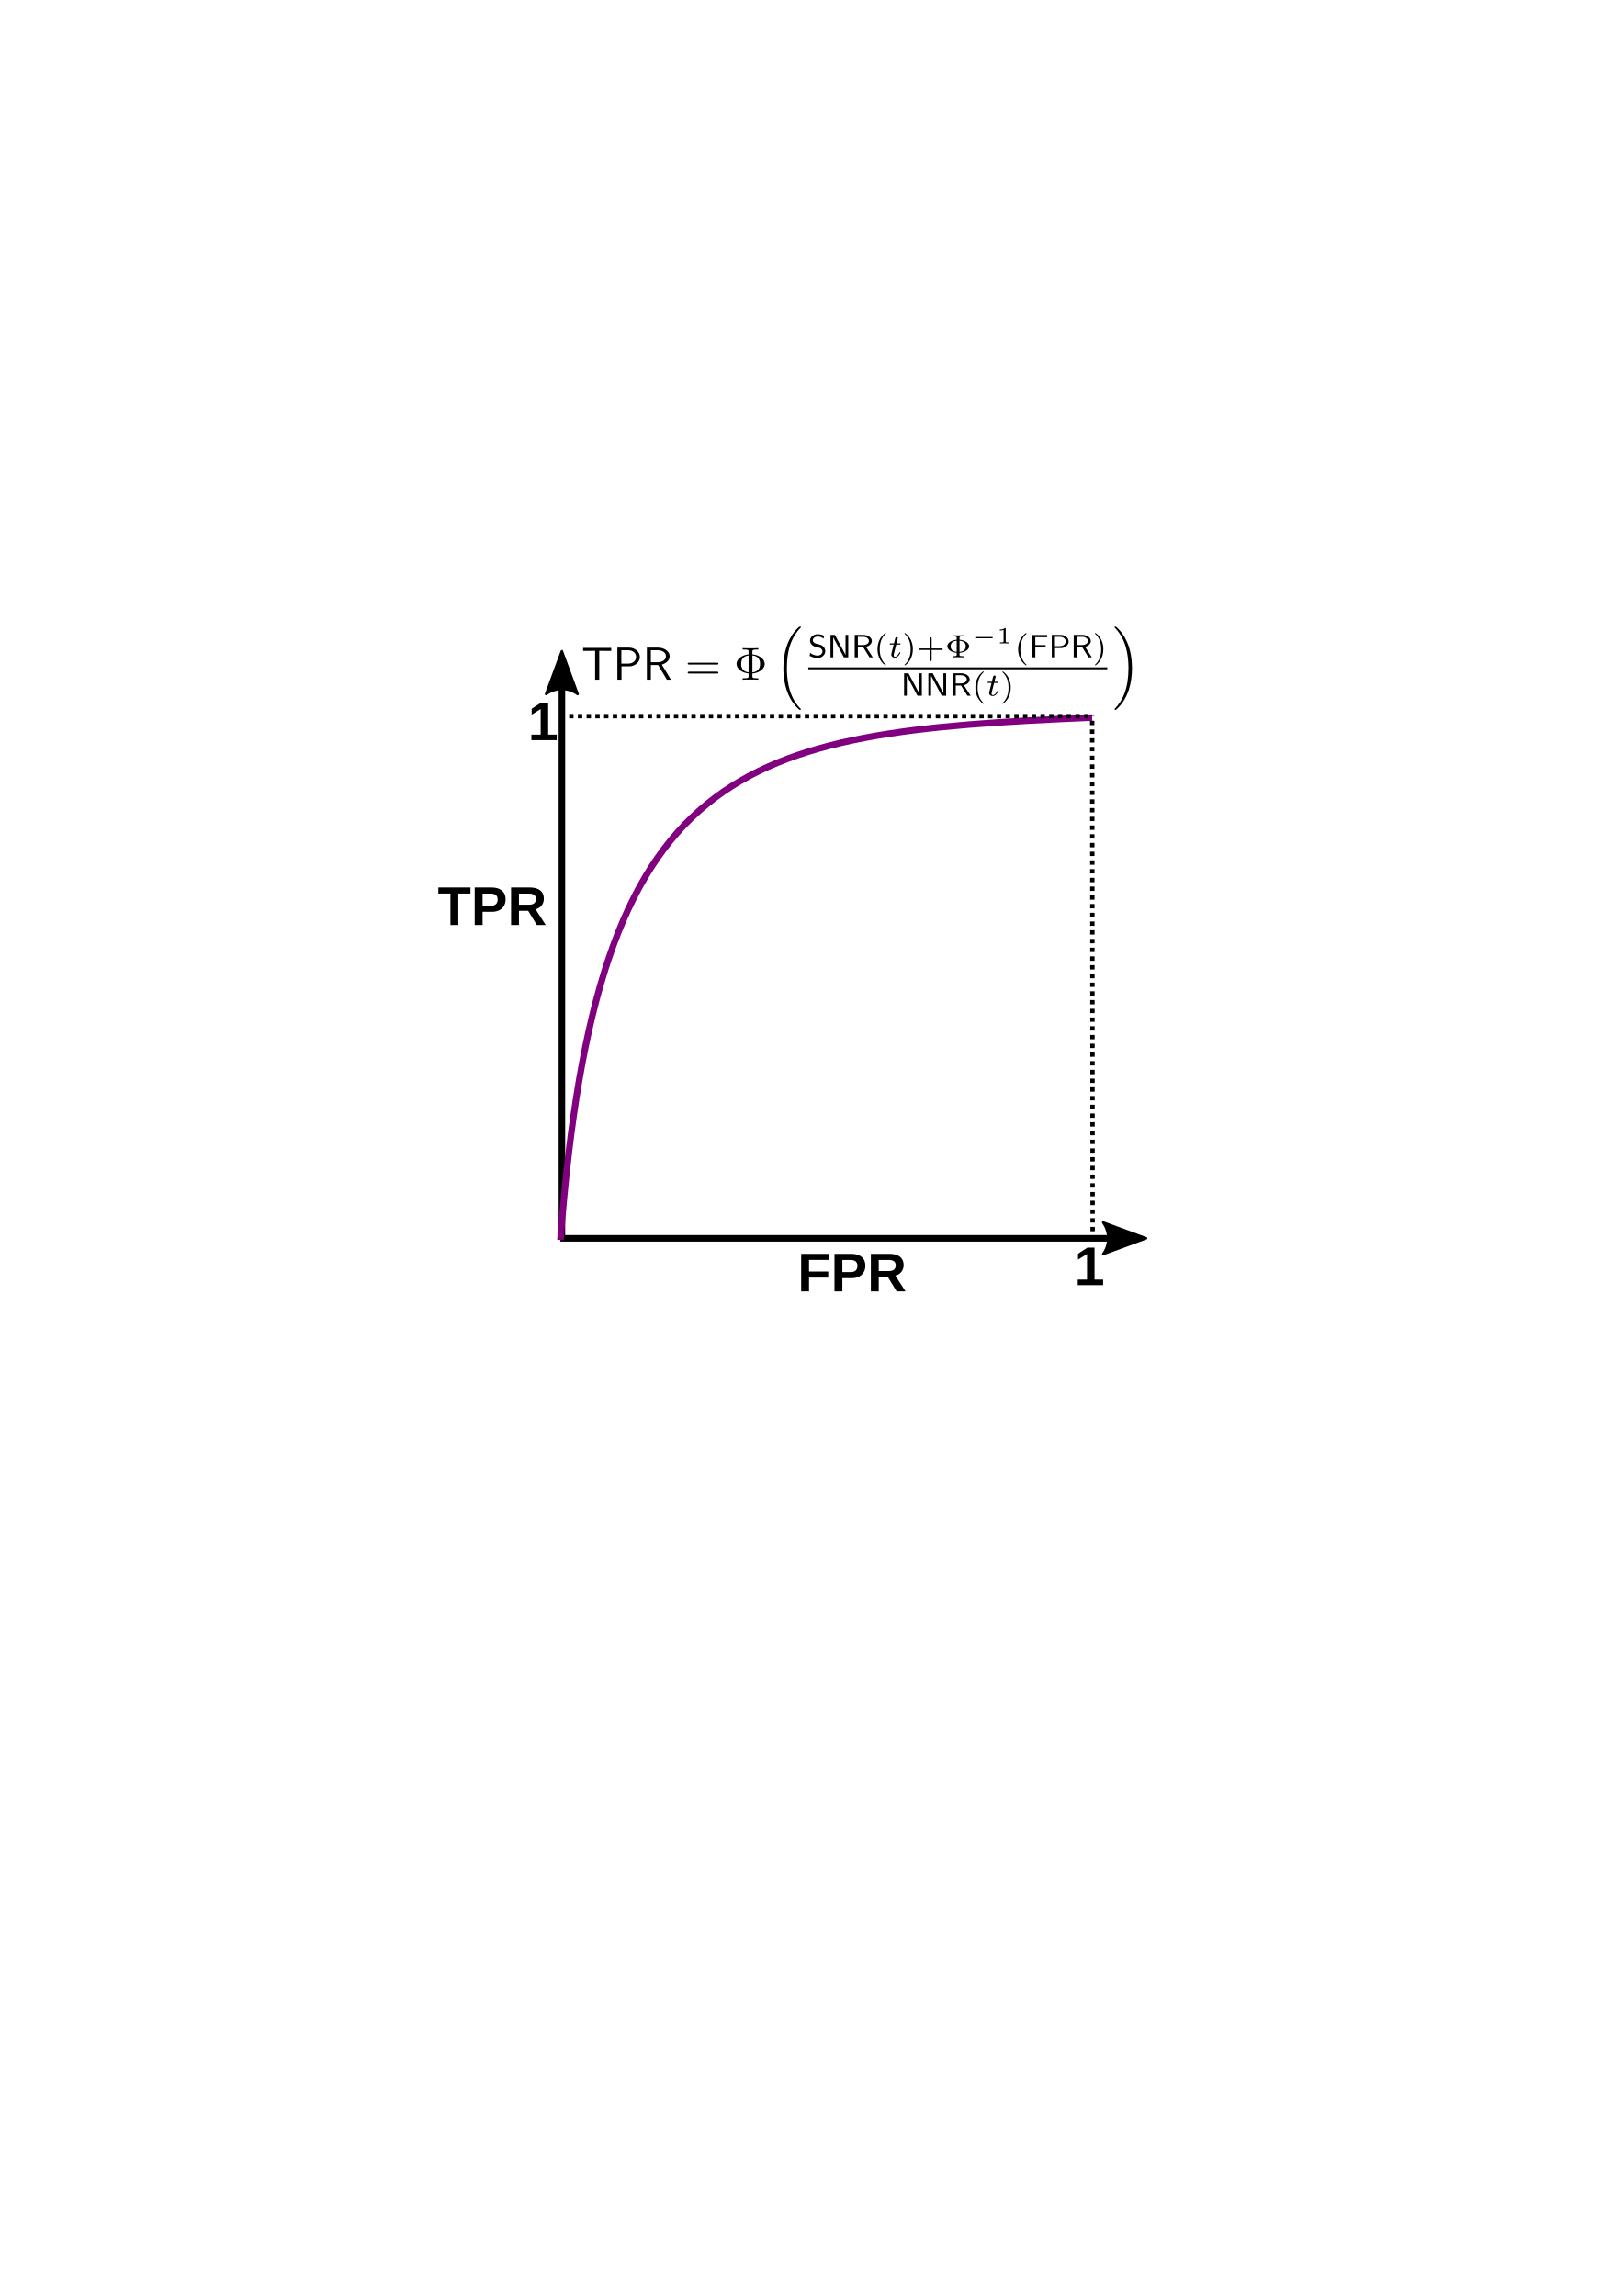
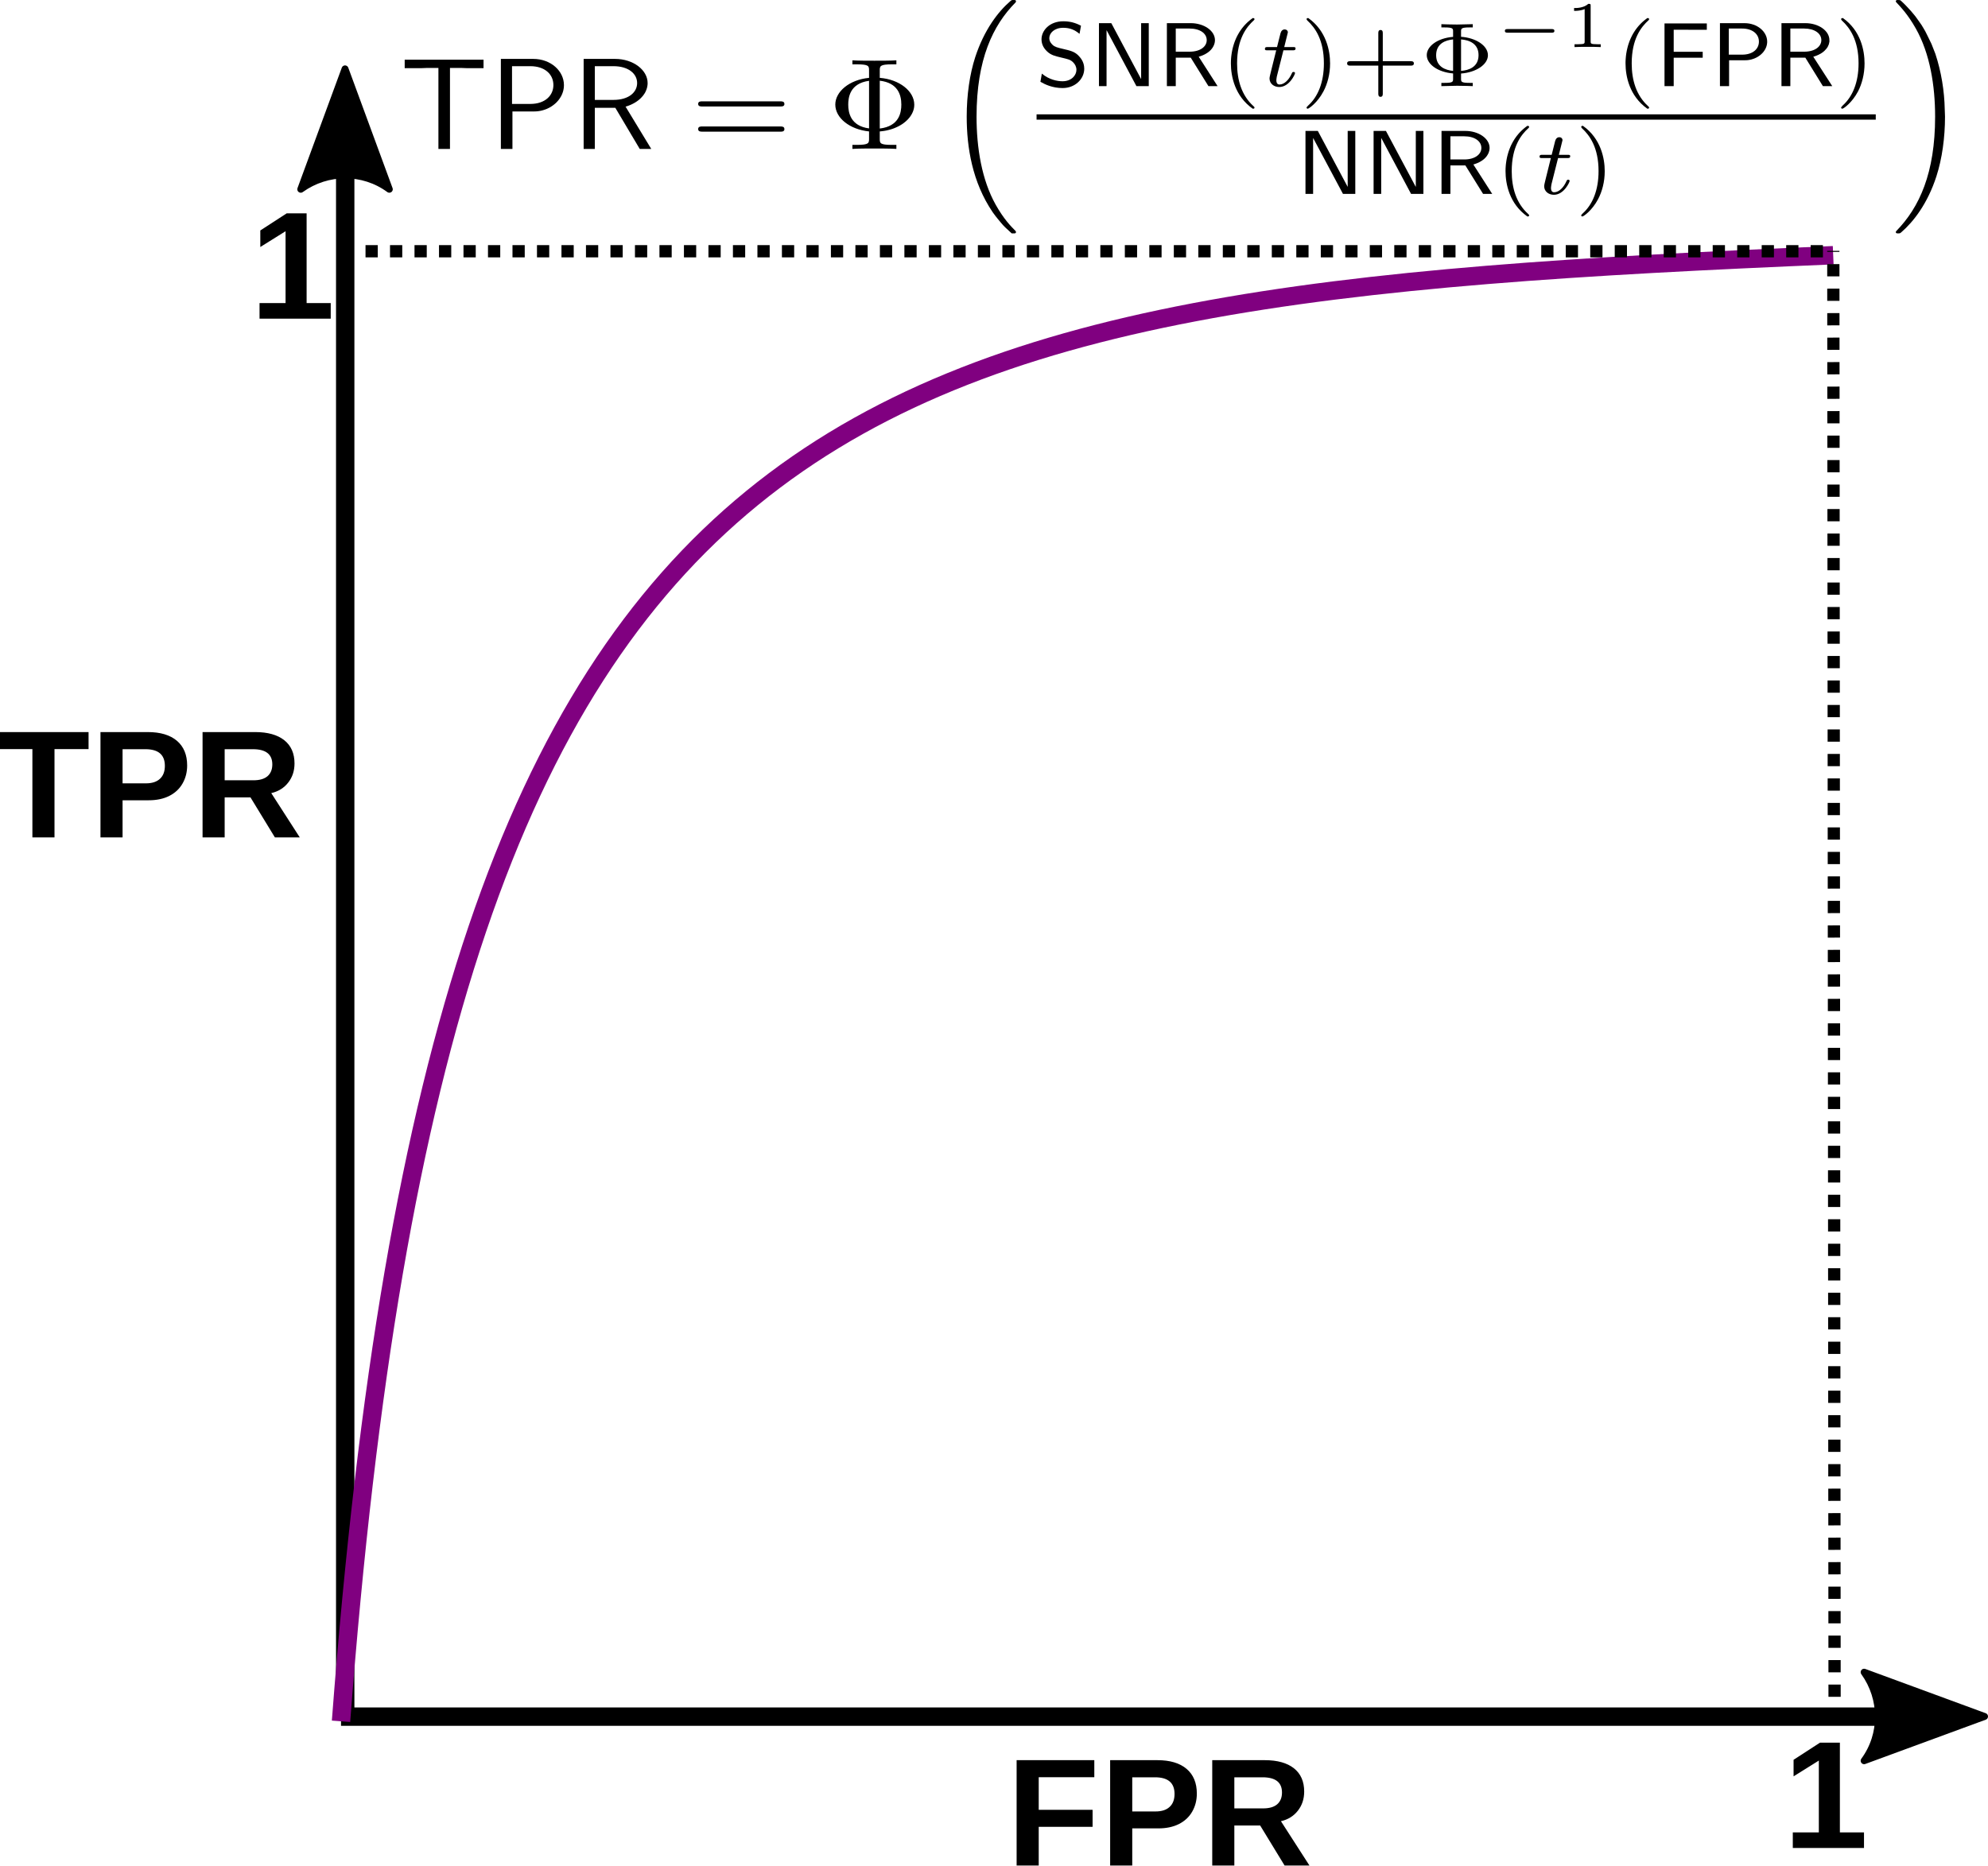
- <svg xmlns="http://www.w3.org/2000/svg" width="210mm" height="297mm" viewBox="0 0 744.094 1052.362" id="svg2" version="1.1">
+ <svg xmlns="http://www.w3.org/2000/svg" width="91.622mm" height="85.992mm" viewBox="0 0 324.646 304.694" id="svg2" version="1.1">
  <defs id="defs4">
-     <marker style="overflow:visible;" id="marker5369" refX="0.0" refY="0.0" orient="auto">
-       <path transform="scale(0.6) rotate(180) translate(0,0)" d="M 8.719,4.034 L -2.207,0.016 L 8.719,-4.002 C 6.973,-1.63 6.983,1.616 8.719,4.034 z " style="fill-rule:evenodd;stroke-width:0.625;stroke-linejoin:round;stroke:#000000;stroke-opacity:1;fill:#000000;fill-opacity:1" id="path5371" />
+     <marker style="overflow:visible" id="marker5369" refX="0" refY="0" orient="auto">
+       <path transform="scale(-0.6,-0.6)" d="M 8.719,4.034 -2.207,0.016 8.719,-4.002 c -1.745,2.372 -1.735,5.617 -6e-7,8.035 z" style="fill:#000000;fill-opacity:1;fill-rule:evenodd;stroke:#000000;stroke-width:0.625;stroke-linejoin:round;stroke-opacity:1" id="path5371" />
    </marker>
-     <marker orient="auto" refY="0.0" refX="0.0" id="Arrow2Mend" style="overflow:visible;">
-       <path id="path4169" style="fill-rule:evenodd;stroke-width:0.625;stroke-linejoin:round;stroke:#000000;stroke-opacity:1;fill:#000000;fill-opacity:1" d="M 8.719,4.034 L -2.207,0.016 L 8.719,-4.002 C 6.973,-1.63 6.983,1.616 8.719,4.034 z " transform="scale(0.6) rotate(180) translate(0,0)" />
+     <marker orient="auto" refY="0" refX="0" id="Arrow2Mend" style="overflow:visible">
+       <path id="path4169" style="fill:#000000;fill-opacity:1;fill-rule:evenodd;stroke:#000000;stroke-width:0.625;stroke-linejoin:round;stroke-opacity:1" d="M 8.719,4.034 -2.207,0.016 8.719,-4.002 c -1.745,2.372 -1.735,5.617 -6e-7,8.035 z" transform="scale(-0.6,-0.6)" />
    </marker>
-     <marker orient="auto" refY="0.0" refX="0.0" id="Arrow2Lend" style="overflow:visible;">
-       <path id="path4163" style="fill-rule:evenodd;stroke-width:0.625;stroke-linejoin:round;stroke:#000000;stroke-opacity:1;fill:#000000;fill-opacity:1" d="M 8.719,4.034 L -2.207,0.016 L 8.719,-4.002 C 6.973,-1.63 6.983,1.616 8.719,4.034 z " transform="scale(1.1) rotate(180) translate(1,0)" />
+     <marker orient="auto" refY="0" refX="0" id="Arrow2Lend" style="overflow:visible">
+       <path id="path4163" style="fill:#000000;fill-opacity:1;fill-rule:evenodd;stroke:#000000;stroke-width:0.625;stroke-linejoin:round;stroke-opacity:1" d="M 8.719,4.034 -2.207,0.016 8.719,-4.002 c -1.745,2.372 -1.735,5.617 -6e-7,8.035 z" transform="matrix(-1.1,0,0,-1.1,-1.1,0)" />
    </marker>
    <marker orient="auto" refY="0" refX="0" id="Arrow2Lend-6" style="overflow:visible">
      <path id="path4163-2" style="fill:#000000;fill-opacity:1;fill-rule:evenodd;stroke:#000000;stroke-width:0.625;stroke-linejoin:round;stroke-opacity:1" d="M 8.719,4.034 -2.207,0.016 8.719,-4.002 c -1.745,2.372 -1.735,5.617 -6e-7,8.035 z" transform="matrix(-1.1,0,0,-1.1,-1.1,0)" />
    </marker>
  </defs>
-   <g id="layer1">
-     <path style="fill:none;fill-rule:evenodd;stroke:#000000;stroke-width:3;stroke-linecap:butt;stroke-linejoin:miter;stroke-opacity:1;marker-end:url(#Arrow2Mend);stroke-miterlimit:4;stroke-dasharray:none" d="m 256.822,567.592 264.42,0" id="path4136" />
-     <path style="fill:none;fill-rule:evenodd;stroke:#000000;stroke-width:3;stroke-linecap:butt;stroke-linejoin:miter;stroke-opacity:1;marker-end:url(#marker5369);stroke-miterlimit:4;stroke-dasharray:none" d="m 257.506,566.85 0,-264.42" id="path4136-9" />
-     <path style="fill:none;fill-rule:evenodd;stroke:#800080;stroke-width:3;stroke-linecap:butt;stroke-linejoin:miter;stroke-opacity:1;stroke-miterlimit:4;stroke-dasharray:none" d="M 256.822,568.352 C 273.538,348.001 337.893,335.733 500.497,328.894" id="path5253" />
+   <g id="layer1" transform="translate(-201.1318,-287.2118)">
+     <path style="fill:none;fill-rule:evenodd;stroke:#000000;stroke-width:3;stroke-linecap:butt;stroke-linejoin:miter;stroke-miterlimit:4;stroke-dasharray:none;stroke-opacity:1;marker-end:url(#Arrow2Mend)" d="m 256.822,567.592 264.42,0" id="path4136" />
+     <path style="fill:none;fill-rule:evenodd;stroke:#000000;stroke-width:3;stroke-linecap:butt;stroke-linejoin:miter;stroke-miterlimit:4;stroke-dasharray:none;stroke-opacity:1;marker-end:url(#marker5369)" d="m 257.506,566.85 0,-264.42" id="path4136-9" />
+     <path style="fill:none;fill-rule:evenodd;stroke:#800080;stroke-width:3;stroke-linecap:butt;stroke-linejoin:miter;stroke-miterlimit:4;stroke-dasharray:none;stroke-opacity:1" d="M 256.822,568.352 C 273.538,348.001 337.893,335.733 500.497,328.894" id="path5253" />
    <text xml:space="preserve" style="font-style:normal;font-variant:normal;font-weight:bold;font-stretch:normal;font-size:15px;line-height:125%;font-family:Arial;-inkscape-font-specification:'Sans Bold';text-align:start;letter-spacing:0px;word-spacing:0px;text-anchor:start;fill:#000000;fill-opacity:1;stroke:none;stroke-width:1px;stroke-linecap:butt;stroke-linejoin:miter;stroke-opacity:1" x="365.477" y="591.906" id="text5255">
      <tspan id="tspan5257" x="365.477" y="591.906" style="font-size:25px">FPR</tspan>
    </text>
    <text xml:space="preserve" style="font-style:normal;font-variant:normal;font-weight:bold;font-stretch:normal;font-size:25px;line-height:125%;font-family:Arial;-inkscape-font-specification:'Sans Bold';text-align:start;letter-spacing:0px;word-spacing:0px;text-anchor:start;fill:#000000;fill-opacity:1;stroke:none;stroke-width:1px;stroke-linecap:butt;stroke-linejoin:miter;stroke-opacity:1" x="200.595" y="423.984" id="text5259">
      <tspan id="tspan5261" x="200.595" y="423.984">TPR</tspan>
    </text>
-     <path style="fill:none;fill-rule:evenodd;stroke:#000000;stroke-width:2;stroke-linecap:butt;stroke-linejoin:miter;stroke-miterlimit:4;stroke-dasharray:2,2;stroke-dashoffset:0;stroke-opacity:1" d="M 500.727,568.352 500.517,328.182" id="path5263" />
-     <path style="fill:none;fill-rule:evenodd;stroke:#000000;stroke-width:2;stroke-linecap:butt;stroke-linejoin:miter;stroke-opacity:1;stroke-miterlimit:4;stroke-dasharray:2,2;stroke-dashoffset:0" d="m 256.822,328.246 243.145,0" id="path5265" />
+     <path style="fill:none;fill-rule:evenodd;stroke:#000000;stroke-width:2;stroke-linecap:butt;stroke-linejoin:miter;stroke-miterlimit:4;stroke-dasharray:2, 2;stroke-dashoffset:0;stroke-opacity:1" d="M 500.727,568.352 500.517,328.182" id="path5263" />
+     <path style="fill:none;fill-rule:evenodd;stroke:#000000;stroke-width:2;stroke-linecap:butt;stroke-linejoin:miter;stroke-miterlimit:4;stroke-dasharray:2, 2;stroke-dashoffset:0;stroke-opacity:1" d="m 256.822,328.246 243.145,0" id="path5265" />
    <text xml:space="preserve" style="font-style:normal;font-variant:normal;font-weight:bold;font-stretch:normal;font-size:25px;line-height:125%;font-family:Arial;-inkscape-font-specification:'Sans Bold';text-align:start;letter-spacing:0px;word-spacing:0px;text-anchor:start;fill:#000000;fill-opacity:1;stroke:none;stroke-width:1px;stroke-linecap:butt;stroke-linejoin:miter;stroke-opacity:1" x="492.325" y="589.047" id="text5267">
      <tspan id="tspan5269" x="492.325" y="589.047">1</tspan>
    </text>
    <text xml:space="preserve" style="font-style:normal;font-variant:normal;font-weight:bold;font-stretch:normal;font-size:25px;line-height:125%;font-family:Arial;-inkscape-font-specification:'Sans Bold';text-align:start;letter-spacing:0px;word-spacing:0px;text-anchor:start;fill:#000000;fill-opacity:1;stroke:none;stroke-width:1px;stroke-linecap:butt;stroke-linejoin:miter;stroke-opacity:1" x="241.936" y="339.256" id="text5267-9">
      <tspan id="tspan5269-3" x="241.936" y="339.256">1</tspan>
    </text>
    <g id="g4349" transform="matrix(0.4,0,0,0.4,147.1781,165.3759)">
      <g word-spacing="normal" letter-spacing="normal" font-size-adjust="none" font-stretch="normal" font-weight="normal" font-variant="normal" font-style="normal" stroke-miterlimit="10.433" xml:space="preserve" transform="matrix(1.062992,0,0,-1.062992,-186.0236,789.2717)" id="content" style="font-style:normal;font-variant:normal;font-weight:normal;font-stretch:normal;letter-spacing:normal;word-spacing:normal;text-anchor:start;fill:none;fill-opacity:1;fill-rule:evenodd;stroke:#000000;stroke-linecap:butt;stroke-linejoin:miter;stroke-miterlimit:10.433;stroke-dasharray:none;stroke-dashoffset:0;stroke-opacity:1">
        <path id="path4352" d="m 474.71,429.86 4.42,0 c 0.61,0 1.2,-0.07 1.8,-0.07 l 6.67,0 0,3.25 -30.28,0 0,-3.25 6.67,0 c 0.59,0 1.2,0.07 1.8,0.07 l 4.48,0 0,-31.1 4.44,0 z" style="fill:#000000;stroke-width:0" />
        <path id="path4354" d="m 507.01,413.15 0.58,0.02 0.57,0.03 0.56,0.07 0.56,0.09 0.55,0.11 0.53,0.14 0.53,0.16 0.52,0.18 0.51,0.2 0.49,0.23 0.48,0.24 0.47,0.26 0.45,0.29 0.43,0.3 0.42,0.32 0.4,0.33 0.39,0.35 0.36,0.37 0.35,0.39 0.32,0.39 0.3,0.41 0.28,0.43 0.26,0.43 0.24,0.45 0.2,0.46 0.19,0.47 0.16,0.48 0.13,0.49 0.1,0.5 0.08,0.5 0.04,0.52 0.02,0.52 c 0,5.33 -4.94,10.06 -11.82,10.06 l -12.4,0 0,-34.58 4.44,0 0,14.39 -0.16,2.89 0,14.5 7.03,0 c 5.48,0 8.86,-3.03 8.86,-7.26 0,-3.94 -3.13,-7.24 -8.86,-7.24 l -7.03,0 0.16,-2.89 z" style="fill:#000000;stroke-width:0" />
        <path id="path4356" d="m 542.15,415 0.47,0.14 0.47,0.16 0.45,0.17 0.44,0.18 0.43,0.19 0.42,0.21 0.41,0.21 0.39,0.22 0.38,0.23 0.37,0.24 0.36,0.26 0.34,0.25 0.33,0.27 0.31,0.28 0.3,0.28 0.28,0.3 0.27,0.3 0.26,0.3 0.24,0.32 0.22,0.32 0.21,0.32 0.19,0.33 0.17,0.34 0.15,0.35 0.14,0.34 0.12,0.36 0.11,0.36 0.08,0.36 0.07,0.36 0.05,0.37 0.03,0.38 0.01,0.37 c 0,4.93 -5.42,9.27 -12.55,9.27 l -0.56,-2.8 c 5.78,0 9.08,-2.93 9.08,-6.47 0,-3.54 -3.19,-6.48 -9.08,-6.48 l -7.17,0 0,12.95 7.17,0 0.56,2.8 -12.02,0 0,-34.58 4.29,0 0,15.8 7.87,0 9.38,-15.8 4.42,0 z" style="fill:#000000;stroke-width:0" />
        <path id="path4358" d="m 601.47,415.06 0.13,0 0.15,0 0.14,0.01 0.08,0 0.07,0 0.07,0.01 0.07,0.01 0.07,0.01 0.07,0.01 0.07,0.01 0.07,0.02 0.06,0.02 0.06,0.02 0.06,0.03 0.06,0.02 0.06,0.03 0.05,0.04 0.05,0.04 0.05,0.04 0.04,0.04 0.04,0.05 0.02,0.03 0.02,0.03 0.01,0.03 0.02,0.03 0.01,0.03 0.02,0.03 0.01,0.03 0.01,0.04 0.01,0.03 0.01,0.04 0.01,0.04 0,0.04 0.01,0.04 0,0.04 0,0.05 0,0.04 c 0,1 -0.95,1 -1.64,1 l -29.84,0 c -0.7,0 -1.64,0 -1.64,-1 0,-0.98 0.94,-0.98 1.69,-0.98 z" style="fill:#000000;stroke-width:0" />
        <path id="path4360" d="m 601.51,405.39 0.07,0 0.06,0 0.14,0 0.14,0 0.07,0.01 0.07,0 0.07,0.01 0.07,0.01 0.07,0.01 0.06,0.01 0.07,0.01 0.06,0.02 0.07,0.02 0.06,0.02 0.06,0.03 0.06,0.02 0.05,0.04 0.05,0.03 0.05,0.04 0.05,0.04 0.04,0.05 0.02,0.02 0.02,0.03 0.02,0.03 0.02,0.02 0.01,0.03 0.02,0.03 0.01,0.03 0.02,0.04 0.01,0.03 0.01,0.04 0.01,0.03 0.01,0.04 0.01,0.04 0,0.04 0.01,0.04 0,0.05 0,0.04 0,0.05 c 0,1 -0.95,1 -1.68,1 l -29.75,0 c -0.75,0 -1.69,0 -1.69,-1 0,-1 0.94,-1 1.64,-1 z" style="fill:#000000;stroke-width:0" />
        <path id="path4362" d="m 639.78,405.48 0.72,0.07 0.7,0.09 0.69,0.11 0.68,0.14 0.66,0.16 0.64,0.17 0.63,0.2 0.61,0.21 0.59,0.24 0.57,0.25 0.56,0.27 0.54,0.28 0.51,0.3 0.5,0.31 0.47,0.33 0.45,0.35 0.43,0.35 0.4,0.37 0.39,0.38 0.35,0.39 0.34,0.4 0.3,0.41 0.28,0.42 0.26,0.43 0.22,0.43 0.2,0.44 0.17,0.45 0.14,0.46 0.11,0.45 0.08,0.47 0.04,0.47 0.02,0.47 c 0,5.18 -5.67,9.71 -13.25,10.31 l 0,-1.1 c 6.88,-0.79 8.28,-5.37 8.28,-9.17 0,-2.98 -0.75,-8.31 -8.28,-9.2 l 0,18.37 0,1.1 0,2.8 c 0,1.68 0,2.39 4.74,2.39 l 1.64,0 0,1.54 c -1.78,-0.15 -6.38,-0.15 -8.41,-0.15 -2.05,0 -6.69,0 -8.48,0.15 l 0,-1.54 1.65,0 c 4.74,0 4.74,-0.66 4.74,-2.39 l 0,-2.8 0,-1.14 0,-18.28 c -7.08,0.93 -7.99,6.03 -7.99,9.11 0,2.59 0.5,8.17 7.99,9.17 l 0,1.14 c -7.63,-0.74 -12.96,-5.33 -12.96,-10.27 0,-5.12 5.52,-9.56 12.96,-10.31 l 0,-2.78 c 0,-1.7 0,-2.39 -4.74,-2.39 l -1.65,0 0,-1.55 c 1.79,0.16 6.39,0.16 8.42,0.16 2.04,0 6.69,0 8.47,-0.16 l 0,1.55 -1.64,0 c -4.74,0 -4.74,0.64 -4.74,2.39 z" style="fill:#000000;stroke-width:0" />
        <path id="path4364" d="m 689.85,366.87 0.01,-0.01 0,0 0.01,0 0.01,-0.01 0,0 0.01,-0.01 0.01,0 0.01,-0.01 0,-0.01 0.01,0 0.02,-0.02 0.02,-0.02 0.02,-0.02 0.02,-0.02 0.02,-0.02 0.03,-0.02 0.02,-0.03 0.03,-0.02 0.02,-0.02 0.05,-0.05 0.02,-0.03 0.03,-0.02 0.02,-0.03 0.03,-0.02 0.02,-0.02 0.02,-0.02 0.02,-0.02 0.02,-0.02 0.02,-0.02 0.01,-0.01 0,0 0.01,-0.01 0.01,-0.01 0.01,0 0,-0.01 0.01,0 0.01,-0.01 0,0 0.01,0 0,-0.01 0,0 0.01,0 0,0 1.11,0 c 0.14,0 0.54,0.05 0.54,0.5 0,0.2 -0.1,0.3 -0.2,0.45 -1.8,1.8 -4.48,4.53 -7.58,10.02 -5.37,9.56 -7.37,21.87 -7.37,33.83 0,22.12 6.28,35.12 15,43.93 0.15,0.16 0.15,0.3 0.15,0.41 0,0.5 -0.35,0.5 -0.95,0.5 -0.64,0 -0.75,0 -1.2,-0.41 -4.72,-4.07 -10.06,-11.01 -13.5,-21.51 -2.14,-6.58 -3.28,-14.61 -3.28,-22.88 0,-11.81 2.14,-25.15 9.97,-36.71 1.34,-1.94 3.18,-3.99 3.18,-4.04 0.5,-0.59 1.19,-1.4 1.6,-1.75 z" style="fill:#000000;stroke-width:0" />
        <path id="path4366" d="m 717.06,446.08 -0.42,0.21 -0.41,0.2 -0.41,0.18 -0.4,0.17 -0.41,0.15 -0.4,0.14 -0.41,0.12 -0.41,0.12 -0.41,0.1 -0.42,0.08 -0.43,0.07 -0.43,0.06 -0.44,0.05 -0.46,0.03 -0.46,0.02 -0.48,0.01 c -5.26,0 -8.36,-3.55 -8.36,-6.9 0,-1.43 0.45,-3.1 2.16,-4.7 1.53,-1.44 3.14,-1.78 5.29,-2.3 2.93,-0.7 3.72,-0.87 4.74,-1.92 0.66,-0.65 1.22,-1.64 1.22,-2.83 0,-2.15 -1.96,-4.39 -5.33,-4.39 -1.98,0 -5.19,0.6 -7.95,2.94 l -0.55,-3.14 c 1.74,-1.01 4.62,-2.41 8.53,-2.41 4.84,0 8.3,3.52 8.3,7.43 0,2.82 -1.64,4.42 -2.33,5.15 -1.47,1.44 -3.08,1.82 -5.75,2.44 -2.13,0.5 -3.25,0.77 -4.08,1.58 -0.45,0.45 -1.26,1.25 -1.26,2.58 0,1.95 1.95,3.97 5.34,3.97 2.64,0 4.49,-0.85 6.27,-2.33 z" style="fill:#000000;stroke-width:0" />
-         <polygon id="polygon4368" points="726.88,422.88 726.88,444.3 726.93,444.3 738.35,422.88 743.09,422.88 743.09,447.07 740.16,447.07 740.16,425.63 740.13,425.63 728.7,447.07 723.96,447.07 723.96,422.88 " style="fill:#000000;stroke-width:0" />
+         <polygon id="polygon4368" points="738.35,422.88 743.09,422.88 743.09,447.07 740.16,447.07 740.16,425.63 740.13,425.63 728.7,447.07 723.96,447.07 723.96,422.88 726.88,422.88 726.88,444.3 726.93,444.3 " style="fill:#000000;stroke-width:0" />
        <path id="path4370" d="m 762.27,434.18 0.46,0.14 0.43,0.15 0.42,0.15 0.39,0.17 0.38,0.17 0.35,0.18 0.33,0.19 0.32,0.19 0.3,0.2 0.28,0.2 0.26,0.2 0.25,0.21 0.23,0.22 0.21,0.21 0.2,0.22 0.18,0.22 0.17,0.22 0.15,0.22 0.14,0.22 0.13,0.23 0.11,0.22 0.11,0.22 0.09,0.22 0.07,0.21 0.07,0.21 0.06,0.21 0.05,0.21 0.03,0.2 0.03,0.2 0.02,0.19 0.01,0.19 0.01,0.18 c 0,3.63 -4.25,6.52 -9.3,6.52 L 758.76,445 c 4.01,0 6.59,-1.87 6.59,-4.45 0,-2.44 -2.4,-4.44 -6.59,-4.44 l -5.3,0 0,8.89 5.3,0 0.45,2.07 -9.16,0 0,-24.19 3.41,0 0,10.94 5.75,0 6.8,-10.94 3.51,0 z" style="fill:#000000;stroke-width:0" />
        <path id="path4372" d="m 783.01,449.02 -0.61,-0.45 -0.58,-0.46 -0.55,-0.47 -0.52,-0.49 -0.5,-0.5 -0.48,-0.51 -0.44,-0.53 -0.43,-0.53 -0.39,-0.54 -0.38,-0.55 -0.35,-0.56 -0.33,-0.56 -0.31,-0.57 -0.29,-0.57 -0.27,-0.58 -0.24,-0.58 -0.23,-0.58 -0.21,-0.58 -0.19,-0.59 -0.17,-0.58 -0.16,-0.58 -0.14,-0.58 -0.12,-0.57 -0.11,-0.57 -0.09,-0.57 -0.08,-0.56 -0.07,-0.55 -0.05,-0.55 -0.04,-0.53 -0.03,-0.53 -0.01,-0.52 -0.01,-0.5 c 0,-4.92 1.47,-12.55 8.38,-17.42 0.28,0 0.69,0 0.69,0.4 0,0.22 -0.1,0.28 -0.35,0.53 -4.64,4.19 -6.34,10.11 -6.34,16.46 0,9.4 3.59,14 6.45,16.58 0.14,0.14 0.24,0.25 0.24,0.42 0,0.42 -0.41,0.42 -0.69,0.42 z" style="fill:#000000;stroke-width:0" />
        <path id="path4374" d="m 794.81,436.64 3.54,0 c 0.66,0 1.12,0 1.12,0.77 0,0.48 -0.46,0.48 -1.04,0.48 l -3.31,0 1.28,5.16 c 0.03,0.17 0.11,0.34 0.11,0.49 0,0.64 -0.48,1.12 -1.19,1.12 -0.87,0 -1.39,-0.59 -1.64,-1.5 -0.23,-0.87 0.22,0.8 -1.33,-5.27 l -3.54,0 c -0.66,0 -1.11,0 -1.11,-0.76 0,-0.49 0.4,-0.49 1.05,-0.49 l 3.29,0 -2.04,-8.21 c -0.22,-0.88 -0.53,-2.13 -0.53,-2.58 0,-2.06 1.75,-3.31 3.73,-3.31 3.87,0 6.06,4.87 6.06,5.32 0,0.46 -0.45,0.46 -0.56,0.46 -0.41,0 -0.45,-0.08 -0.72,-0.66 -0.98,-2.2 -2.76,-4.16 -4.67,-4.16 -0.74,0 -1.22,0.46 -1.22,1.71 0,0.36 0.14,1.09 0.2,1.43 z" style="fill:#000000;stroke-width:0" />
        <path id="path4376" d="m 804.37,449.02 -0.02,0 -0.03,0 -0.02,0 -0.03,0 -0.03,0 -0.02,0 -0.03,0 -0.03,-0.01 -0.03,0 -0.03,0 -0.02,-0.01 -0.03,0 -0.03,-0.01 -0.03,-0.01 -0.02,0 -0.03,-0.01 -0.02,-0.01 -0.03,-0.02 -0.02,-0.01 -0.02,-0.01 -0.03,-0.02 -0.02,-0.02 -0.01,-0.02 -0.01,-0.01 -0.01,-0.01 -0.01,-0.01 -0.01,-0.01 0,-0.01 -0.01,-0.02 -0.01,-0.01 0,-0.01 -0.01,-0.02 0,-0.01 -0.01,-0.02 0,-0.01 0,-0.02 -0.01,-0.02 0,-0.02 0,-0.01 0,-0.02 0,-0.02 c 0,-0.17 0.11,-0.28 0.31,-0.53 3,-2.75 6.34,-7.46 6.34,-16.44 0,-7.28 -2.26,-12.8 -6.03,-16.2 -0.57,-0.6 -0.62,-0.63 -0.62,-0.82 0,-0.17 0.11,-0.4 0.45,-0.4 0.42,0 3.74,2.29 6.03,6.65 1.54,2.89 2.55,6.66 2.55,10.74 0,4.9 -1.47,12.53 -8.36,17.42 z" style="fill:#000000;stroke-width:0" />
        <path id="path4378" d="m 832.97,430.75 10.66,0 c 0.45,0 1.28,0 1.28,0.85 0,0.86 -0.8,0.86 -1.28,0.86 l -10.66,0 0,10.7 c 0,0.45 0,1.28 -0.84,1.28 -0.88,0 -0.88,-0.8 -0.88,-1.28 l 0,-10.7 -10.69,0 c -0.45,0 -1.29,0 -1.29,-0.83 0,-0.88 0.79,-0.88 1.29,-0.88 l 10.69,0 0,-10.7 c 0,-0.45 0,-1.28 0.84,-1.28 0.88,0 0.88,0.8 0.88,1.28 z" style="fill:#000000;stroke-width:0" />
        <path id="path4380" d="m 863.03,427.72 0,1.02 0,12.08 c 3.18,-0.24 6.72,-1.63 6.72,-6.02 0,-4.61 -3.79,-5.86 -6.72,-6.06 l 0,-1.02 c 5.72,0.42 10.32,3.42 10.32,7.03 0,3.77 -4.77,6.71 -10.32,7.08 l 0,1.99 c 0,1.15 0,1.61 3.29,1.61 l 1.21,0 0,1.25 c -0.76,-0.04 -4.75,-0.14 -6.03,-0.14 -2.06,0 -5.68,0.1 -6.03,0.14 l 0,-1.25 1.22,0 c 3.28,0 3.28,-0.46 3.28,-1.61 l 0,-2.02 c -6.09,-0.48 -10.11,-3.66 -10.11,-7 0,-3.48 4.19,-6.56 10.11,-7.05 l 0,0.99 c -2.89,0.26 -6.51,1.56 -6.51,6.01 0,4.61 3.76,5.8 6.51,6.07 l 0,-12.08 0,-0.99 0,-2.01 c 0,-1.16 0,-1.61 -3.28,-1.61 l -1.22,0 0,-1.25 c 0.77,0.03 4.74,0.14 6.03,0.14 2.07,0 5.68,-0.11 6.03,-0.14 l 0,1.25 -1.21,0 c -3.29,0 -3.29,0.45 -3.29,1.61 z" style="fill:#000000;stroke-width:0" />
        <path id="path4382" d="m 897.8,443.41 0.04,0 0.04,0 0.04,0 0.04,0 0.04,0 0.05,0 0.04,0.01 0.04,0 0.05,0.01 0.04,0 0.05,0.01 0.04,0.01 0.05,0.01 0.04,0.01 0.04,0.01 0.05,0.02 0.04,0.02 0.04,0.02 0.03,0.02 0.04,0.02 0.04,0.03 0.03,0.03 0.03,0.03 0.01,0.02 0.02,0.02 0.01,0.02 0.01,0.02 0.01,0.02 0.01,0.02 0.01,0.02 0.01,0.02 0.01,0.03 0.01,0.02 0.01,0.03 0,0.02 0.01,0.03 0,0.03 0,0.03 0.01,0.03 0,0.03 0,0.03 c 0,0.69 -0.69,0.69 -1.08,0.69 l -16.86,0 c -0.41,0 -1.08,0 -1.08,-0.69 0,-0.7 0.67,-0.7 1.08,-0.7 z" style="fill:#000000;stroke-width:0" />
        <path id="path4384" d="m 912.8,453.72 0,0.04 0,0.03 0,0.03 0,0.04 0,0.03 -0.01,0.02 0,0.03 0,0.03 0,0.03 0,0.02 0,0.03 -0.01,0.02 0,0.02 0,0.03 0,0.02 -0.01,0.02 0,0.02 -0.01,0.01 -0.01,0.04 -0.01,0.03 -0.01,0.03 -0.02,0.03 -0.01,0.02 -0.02,0.02 -0.03,0.02 -0.02,0.02 -0.03,0.01 -0.03,0.01 -0.03,0.01 -0.03,0.01 -0.04,0.01 -0.04,0.01 -0.03,0 -0.02,0 -0.02,0 -0.03,0.01 -0.02,0 -0.03,0 -0.03,0 -0.02,0 -0.03,0 -0.03,0 -0.03,0 -0.04,0 -0.03,0 -0.03,0 -0.04,0 -0.03,0 -0.04,0 -0.04,0 c -1.76,-1.59 -4.53,-1.59 -5.03,-1.59 l -0.42,0 0,-1.09 0.42,0 c 0.58,0 2.19,0.06 3.64,0.68 l 0,-12.45 c 0,-0.77 0,-1.05 -2.64,-1.05 l -1.25,0 0,-1.09 c 1.37,0.09 3.59,0.09 5.03,0.09 1.45,0 3.67,0 5.03,-0.09 l 0,1.09 -1.23,0 c -2.64,0 -2.64,0.28 -2.64,1.05 z" style="fill:#000000;stroke-width:0" />
        <path id="path4386" d="m 934.57,449.02 -0.6,-0.45 -0.58,-0.46 -0.55,-0.47 -0.53,-0.49 -0.5,-0.5 -0.47,-0.51 -0.45,-0.53 -0.42,-0.53 -0.4,-0.54 -0.37,-0.55 -0.36,-0.56 -0.33,-0.56 -0.31,-0.57 -0.28,-0.57 -0.27,-0.58 -0.25,-0.58 -0.23,-0.58 -0.2,-0.58 -0.2,-0.59 -0.17,-0.58 -0.15,-0.58 -0.14,-0.58 -0.13,-0.57 -0.1,-0.57 -0.1,-0.57 -0.08,-0.56 -0.06,-0.55 -0.05,-0.55 -0.04,-0.53 -0.03,-0.53 -0.02,-0.52 0,-0.5 c 0,-4.92 1.47,-12.55 8.37,-17.42 0.28,0 0.69,0 0.69,0.4 0,0.22 -0.09,0.28 -0.34,0.53 -4.64,4.19 -6.35,10.11 -6.35,16.46 0,9.4 3.6,14 6.46,16.58 0.14,0.14 0.23,0.25 0.23,0.42 0,0.42 -0.41,0.42 -0.69,0.42 z" style="fill:#000000;stroke-width:0" />
        <path id="path4388" d="m 955.84,433.79 0,2.29 -11.14,0 0,8.47 4.85,0 c 0.4,0 0.83,-0.03 1.25,-0.03 l 6.62,0 0,2.44 -16.25,0 0,-24.08 3.53,0 0,10.91 z" style="fill:#000000;stroke-width:0" />
        <path id="path4390" d="m 972.1,432.82 0.42,0.01 0.42,0.02 0.41,0.05 0.41,0.06 0.4,0.08 0.39,0.09 0.39,0.12 0.38,0.12 0.38,0.14 0.36,0.16 0.36,0.17 0.35,0.19 0.33,0.19 0.32,0.22 0.32,0.22 0.3,0.24 0.28,0.24 0.27,0.26 0.26,0.27 0.25,0.28 0.22,0.3 0.21,0.3 0.2,0.31 0.17,0.31 0.16,0.33 0.14,0.34 0.12,0.34 0.1,0.35 0.08,0.35 0.05,0.37 0.04,0.36 0.01,0.38 c 0,3.73 -3.69,7.08 -8.74,7.08 l -9.4,0 0,-24.19 3.51,0 0,9.94 -0.11,2.15 0,10.03 5.13,0 c 3.94,0 6.44,-2.09 6.44,-5.01 0,-2.86 -2.36,-5.02 -6.44,-5.02 l -5.13,0 0.11,-2.15 z" style="fill:#000000;stroke-width:0" />
        <path id="path4392" d="m 998.31,434.18 0.46,0.14 0.43,0.15 0.42,0.15 0.38,0.17 0.4,0.17 0.3,0.18 0.4,0.19 0.3,0.19 0.3,0.2 0.3,0.2 0.2,0.2 0.3,0.21 0.2,0.22 0.2,0.21 0.2,0.22 0.2,0.22 0.2,0.22 0.1,0.22 0.2,0.22 0.1,0.23 0.1,0.22 0.1,0.22 0.1,0.22 0.1,0.21 0,0.21 0.1,0.21 0,0.21 0.1,0.2 0,0.2 0,0.19 0,0.19 0,0.18 c 0,3.63 -4.2,6.52 -9.25,6.52 L 994.8,445 c 4.01,0 6.6,-1.87 6.6,-4.45 0,-2.44 -2.42,-4.44 -6.6,-4.44 l -5.3,0 0,8.89 5.3,0 0.45,2.07 -9.16,0 0,-24.19 3.41,0 0,10.94 5.75,0 6.75,-10.94 3.6,0 z" style="fill:#000000;stroke-width:0" />
        <path id="path4394" d="m 1009.7,449.02 0,0 -0.1,0 0,0 0,0 0,0 -0.1,0 0,0 0,-0.01 0,0 -0.1,0 0,-0.01 0,0 -0.1,-0.01 0,-0.01 0,0 0,-0.01 -0.1,-0.01 0,-0.02 0,-0.01 0,-0.01 -0.1,-0.02 0,-0.02 0,-0.02 0,-0.01 0,-0.01 0,-0.01 0,-0.01 0,-0.01 0,-0.02 0,-0.01 -0.1,-0.01 0,-0.02 0,-0.01 0,-0.02 0,-0.01 0,-0.02 0,-0.02 0,-0.02 0,-0.01 0,-0.02 0,-0.02 c 0,-0.17 0.1,-0.28 0.3,-0.53 3,-2.75 6.4,-7.46 6.4,-16.44 0,-7.28 -2.3,-12.8 -6.1,-16.2 -0.5,-0.6 -0.6,-0.63 -0.6,-0.82 0,-0.17 0.1,-0.4 0.5,-0.4 0.4,0 3.7,2.29 6,6.65 1.5,2.89 2.5,6.66 2.5,10.74 0,4.9 -1.4,12.53 -8.3,17.42 z" style="fill:#000000;stroke-width:0" />
        <polyline id="polyline4396" points="700,410 1022.3,410 1022.3,412.04 700,412.04 " style="fill:#000000;fill-rule:nonzero;stroke-width:0" />
-         <polygon id="polygon4398" points="806.21,381.48 806.21,402.9 806.25,402.9 817.68,381.48 822.41,381.48 822.41,405.67 819.49,405.67 819.49,384.23 819.46,384.23 808.02,405.67 803.28,405.67 803.28,381.48 " style="fill:#000000;stroke-width:0" />
-         <polygon id="polygon4400" points="832.36,381.48 832.36,402.9 832.41,402.9 843.83,381.48 848.57,381.48 848.57,405.67 845.65,405.67 845.65,384.23 845.61,384.23 834.18,405.67 829.44,405.67 829.44,381.48 " style="fill:#000000;stroke-width:0" />
+         <polygon id="polygon4398" points="817.68,381.48 822.41,381.48 822.41,405.67 819.49,405.67 819.49,384.23 819.46,384.23 808.02,405.67 803.28,405.67 803.28,381.48 806.21,381.48 806.21,402.9 806.25,402.9 " style="fill:#000000;stroke-width:0" />
+         <polygon id="polygon4400" points="843.83,381.48 848.57,381.48 848.57,405.67 845.65,405.67 845.65,384.23 845.61,384.23 834.18,405.67 829.44,405.67 829.44,381.48 832.36,381.48 832.36,402.9 832.41,402.9 " style="fill:#000000;stroke-width:0" />
        <path id="path4402" d="m 867.75,392.78 0.46,0.14 0.44,0.15 0.41,0.16 0.39,0.16 0.38,0.17 0.35,0.18 0.33,0.19 0.32,0.19 0.3,0.2 0.28,0.2 0.26,0.2 0.25,0.21 0.23,0.22 0.21,0.21 0.2,0.22 0.18,0.22 0.17,0.22 0.15,0.22 0.14,0.23 0.13,0.22 0.11,0.22 0.11,0.22 0.09,0.22 0.07,0.21 0.07,0.22 0.06,0.21 0.05,0.2 0.03,0.21 0.03,0.19 0.02,0.19 0.01,0.19 0.01,0.18 c 0,3.63 -4.25,6.52 -9.3,6.52 l -0.45,-2.06 c 4.01,0 6.59,-1.88 6.59,-4.46 0,-2.44 -2.4,-4.44 -6.59,-4.44 l -5.3,0 0,8.9 5.3,0 0.45,2.06 -9.16,0 0,-24.19 3.41,0 0,10.94 5.75,0 6.8,-10.94 3.51,0 z" style="fill:#000000;stroke-width:0" />
        <path id="path4404" d="m 888.49,407.62 -0.61,-0.44 -0.58,-0.47 -0.55,-0.47 -0.52,-0.49 -0.5,-0.5 -0.48,-0.51 -0.44,-0.53 -0.43,-0.53 -0.39,-0.54 -0.38,-0.55 -0.35,-0.56 -0.33,-0.56 -0.31,-0.57 -0.29,-0.57 -0.27,-0.58 -0.24,-0.58 -0.23,-0.58 -0.21,-0.58 -0.19,-0.59 -0.17,-0.58 -0.16,-0.58 -0.14,-0.58 -0.12,-0.57 -0.11,-0.57 -0.09,-0.57 -0.08,-0.56 -0.07,-0.55 -0.05,-0.54 -0.04,-0.54 -0.03,-0.53 -0.01,-0.51 -0.01,-0.51 c 0,-4.92 1.47,-12.55 8.38,-17.42 0.28,0 0.69,0 0.69,0.4 0,0.22 -0.1,0.29 -0.35,0.54 -4.64,4.18 -6.34,10.11 -6.34,16.45 0,9.41 3.59,14 6.45,16.58 0.14,0.14 0.24,0.25 0.24,0.42 0,0.42 -0.41,0.42 -0.69,0.42 z" style="fill:#000000;stroke-width:0" />
        <path id="path4406" d="m 900.29,395.25 3.55,0 c 0.65,0 1.11,0 1.11,0.76 0,0.49 -0.46,0.49 -1.04,0.49 l -3.31,0 1.28,5.15 c 0.03,0.17 0.11,0.35 0.11,0.49 0,0.64 -0.48,1.12 -1.19,1.12 -0.87,0 -1.39,-0.59 -1.64,-1.5 -0.23,-0.87 0.22,0.8 -1.32,-5.26 l -3.55,0 c -0.66,0 -1.11,0 -1.11,-0.77 0,-0.48 0.41,-0.48 1.05,-0.48 l 3.29,0 -2.04,-8.22 c -0.22,-0.88 -0.53,-2.13 -0.53,-2.58 0,-2.06 1.75,-3.31 3.73,-3.31 3.87,0 6.06,4.87 6.06,5.32 0,0.46 -0.45,0.46 -0.56,0.46 -0.41,0 -0.45,-0.08 -0.72,-0.66 -0.98,-2.2 -2.76,-4.15 -4.67,-4.15 -0.74,0 -1.22,0.45 -1.22,1.7 0,0.36 0.14,1.09 0.2,1.44 z" style="fill:#000000;stroke-width:0" />
        <path id="path4408" d="m 909.85,407.62 -0.02,0 -0.03,0 -0.02,0 -0.03,0 -0.03,0 -0.02,0 -0.03,0 -0.03,-0.01 -0.03,0 -0.02,0 -0.03,-0.01 -0.03,0 -0.03,-0.01 -0.03,0 -0.02,-0.01 -0.03,-0.01 -0.02,-0.01 -0.03,-0.01 -0.02,-0.02 -0.02,-0.01 -0.02,-0.02 -0.02,-0.02 -0.02,-0.02 -0.01,-0.01 -0.01,-0.01 -0.01,-0.01 -0.01,-0.01 0,-0.01 -0.01,-0.02 -0.01,-0.01 0,-0.01 -0.01,-0.02 0,-0.01 -0.01,-0.02 0,-0.01 0,-0.02 -0.01,-0.02 0,-0.01 0,-0.02 0,-0.02 0,-0.02 c 0,-0.17 0.11,-0.28 0.31,-0.53 3,-2.75 6.35,-7.46 6.35,-16.44 0,-7.28 -2.27,-12.8 -6.04,-16.2 -0.57,-0.6 -0.62,-0.63 -0.62,-0.82 0,-0.17 0.11,-0.4 0.45,-0.4 0.42,0 3.74,2.3 6.03,6.65 1.54,2.9 2.55,6.66 2.55,10.74 0,4.91 -1.47,12.53 -8.36,17.42 z" style="fill:#000000;stroke-width:0" />
        <path id="path4410" d="m 1048.9,411.16 -0.1,2.69 -0.1,2.71 -0.2,2.71 -0.3,2.71 -0.4,2.7 -0.5,2.69 -0.6,2.67 -0.7,2.64 -0.8,2.6 -0.5,1.28 -0.5,1.27 -0.5,1.27 -0.6,1.24 -0.6,1.23 -0.6,1.22 -0.6,1.2 -0.7,1.19 -0.7,1.16 -0.8,1.15 -0.8,1.12 -0.8,1.11 -0.9,1.09 -0.9,1.06 c -0.7,0.79 -2.5,2.73 -3.7,3.78 -0.4,0.31 -0.4,0.31 -1.1,0.31 -0.5,0 -0.9,0 -0.9,-0.5 0,-0.2 0.2,-0.41 0.3,-0.5 1.6,-1.75 4.3,-4.48 7.4,-9.97 5.4,-9.56 7.4,-21.87 7.4,-33.83 0,-21.62 -6,-34.82 -14.9,-43.93 -0.1,-0.11 -0.2,-0.25 -0.2,-0.41 0,-0.5 0.4,-0.5 0.9,-0.5 0.7,0 0.7,0 1.2,0.41 4.7,4.07 10.1,11 13.5,21.51 2.2,6.83 3.3,14.91 3.3,22.92 z" style="fill:#000000;stroke-width:0" />
      </g>
    </g>
  </g>
</svg>
